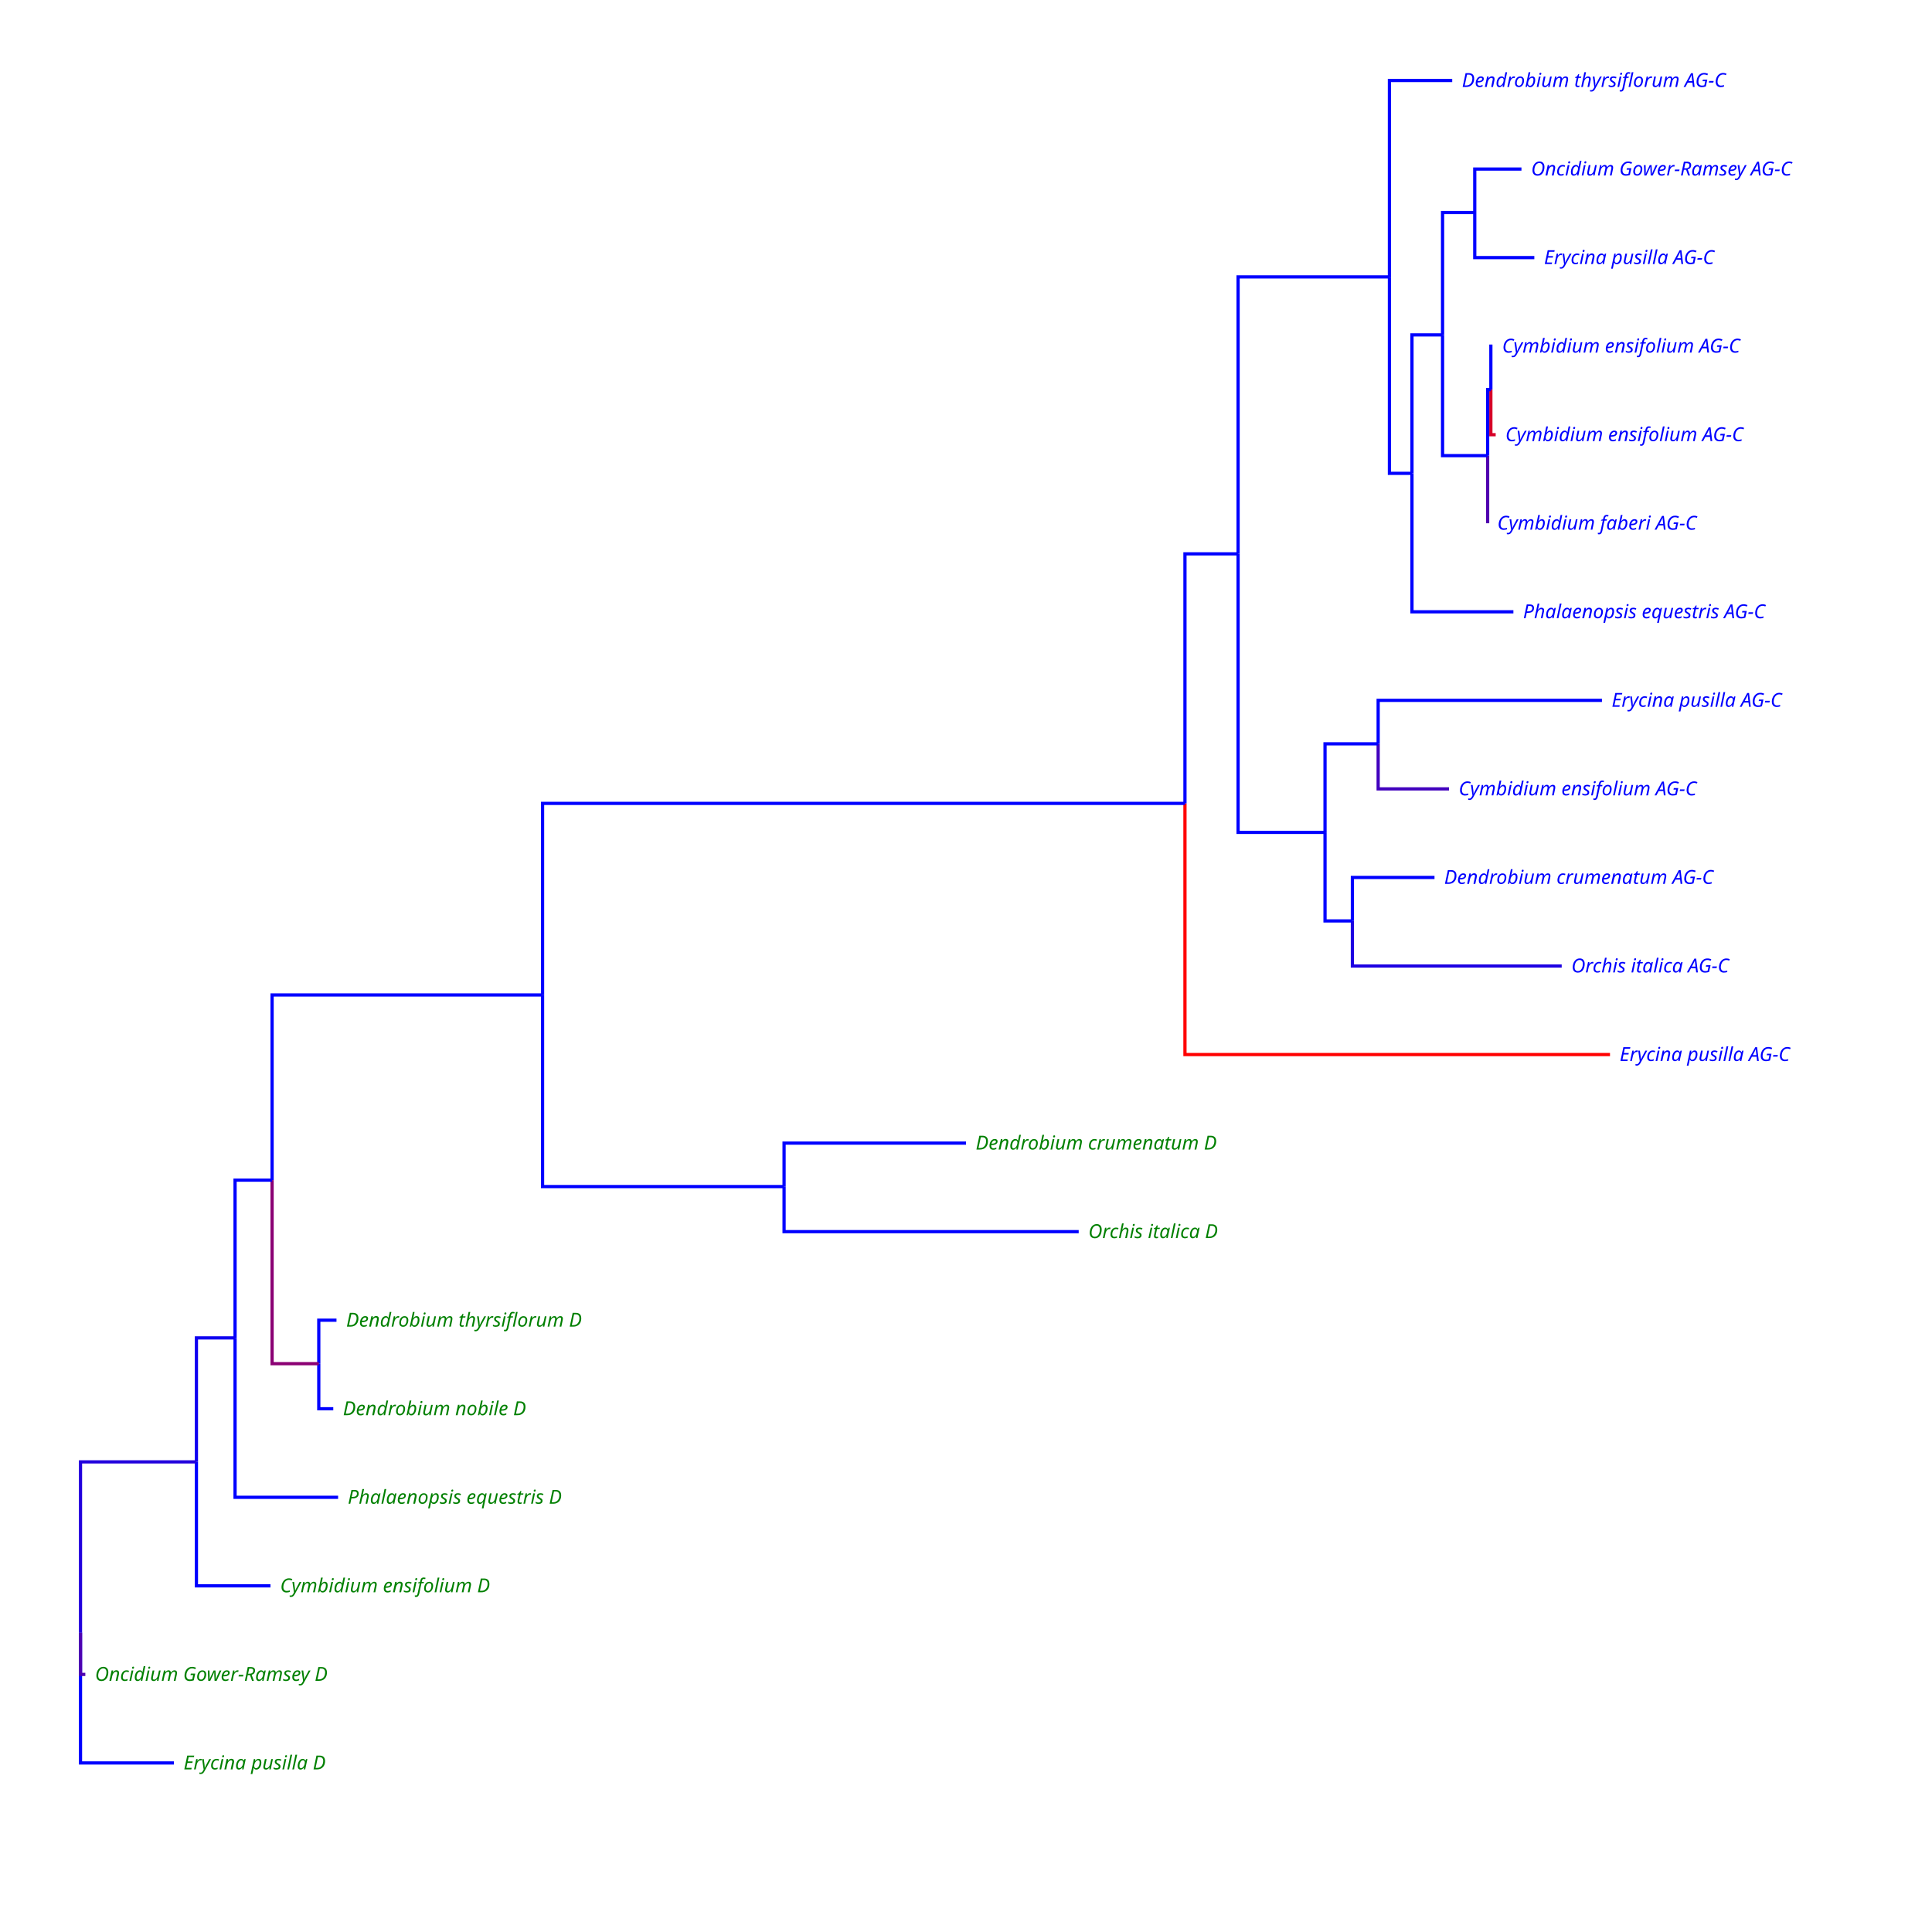
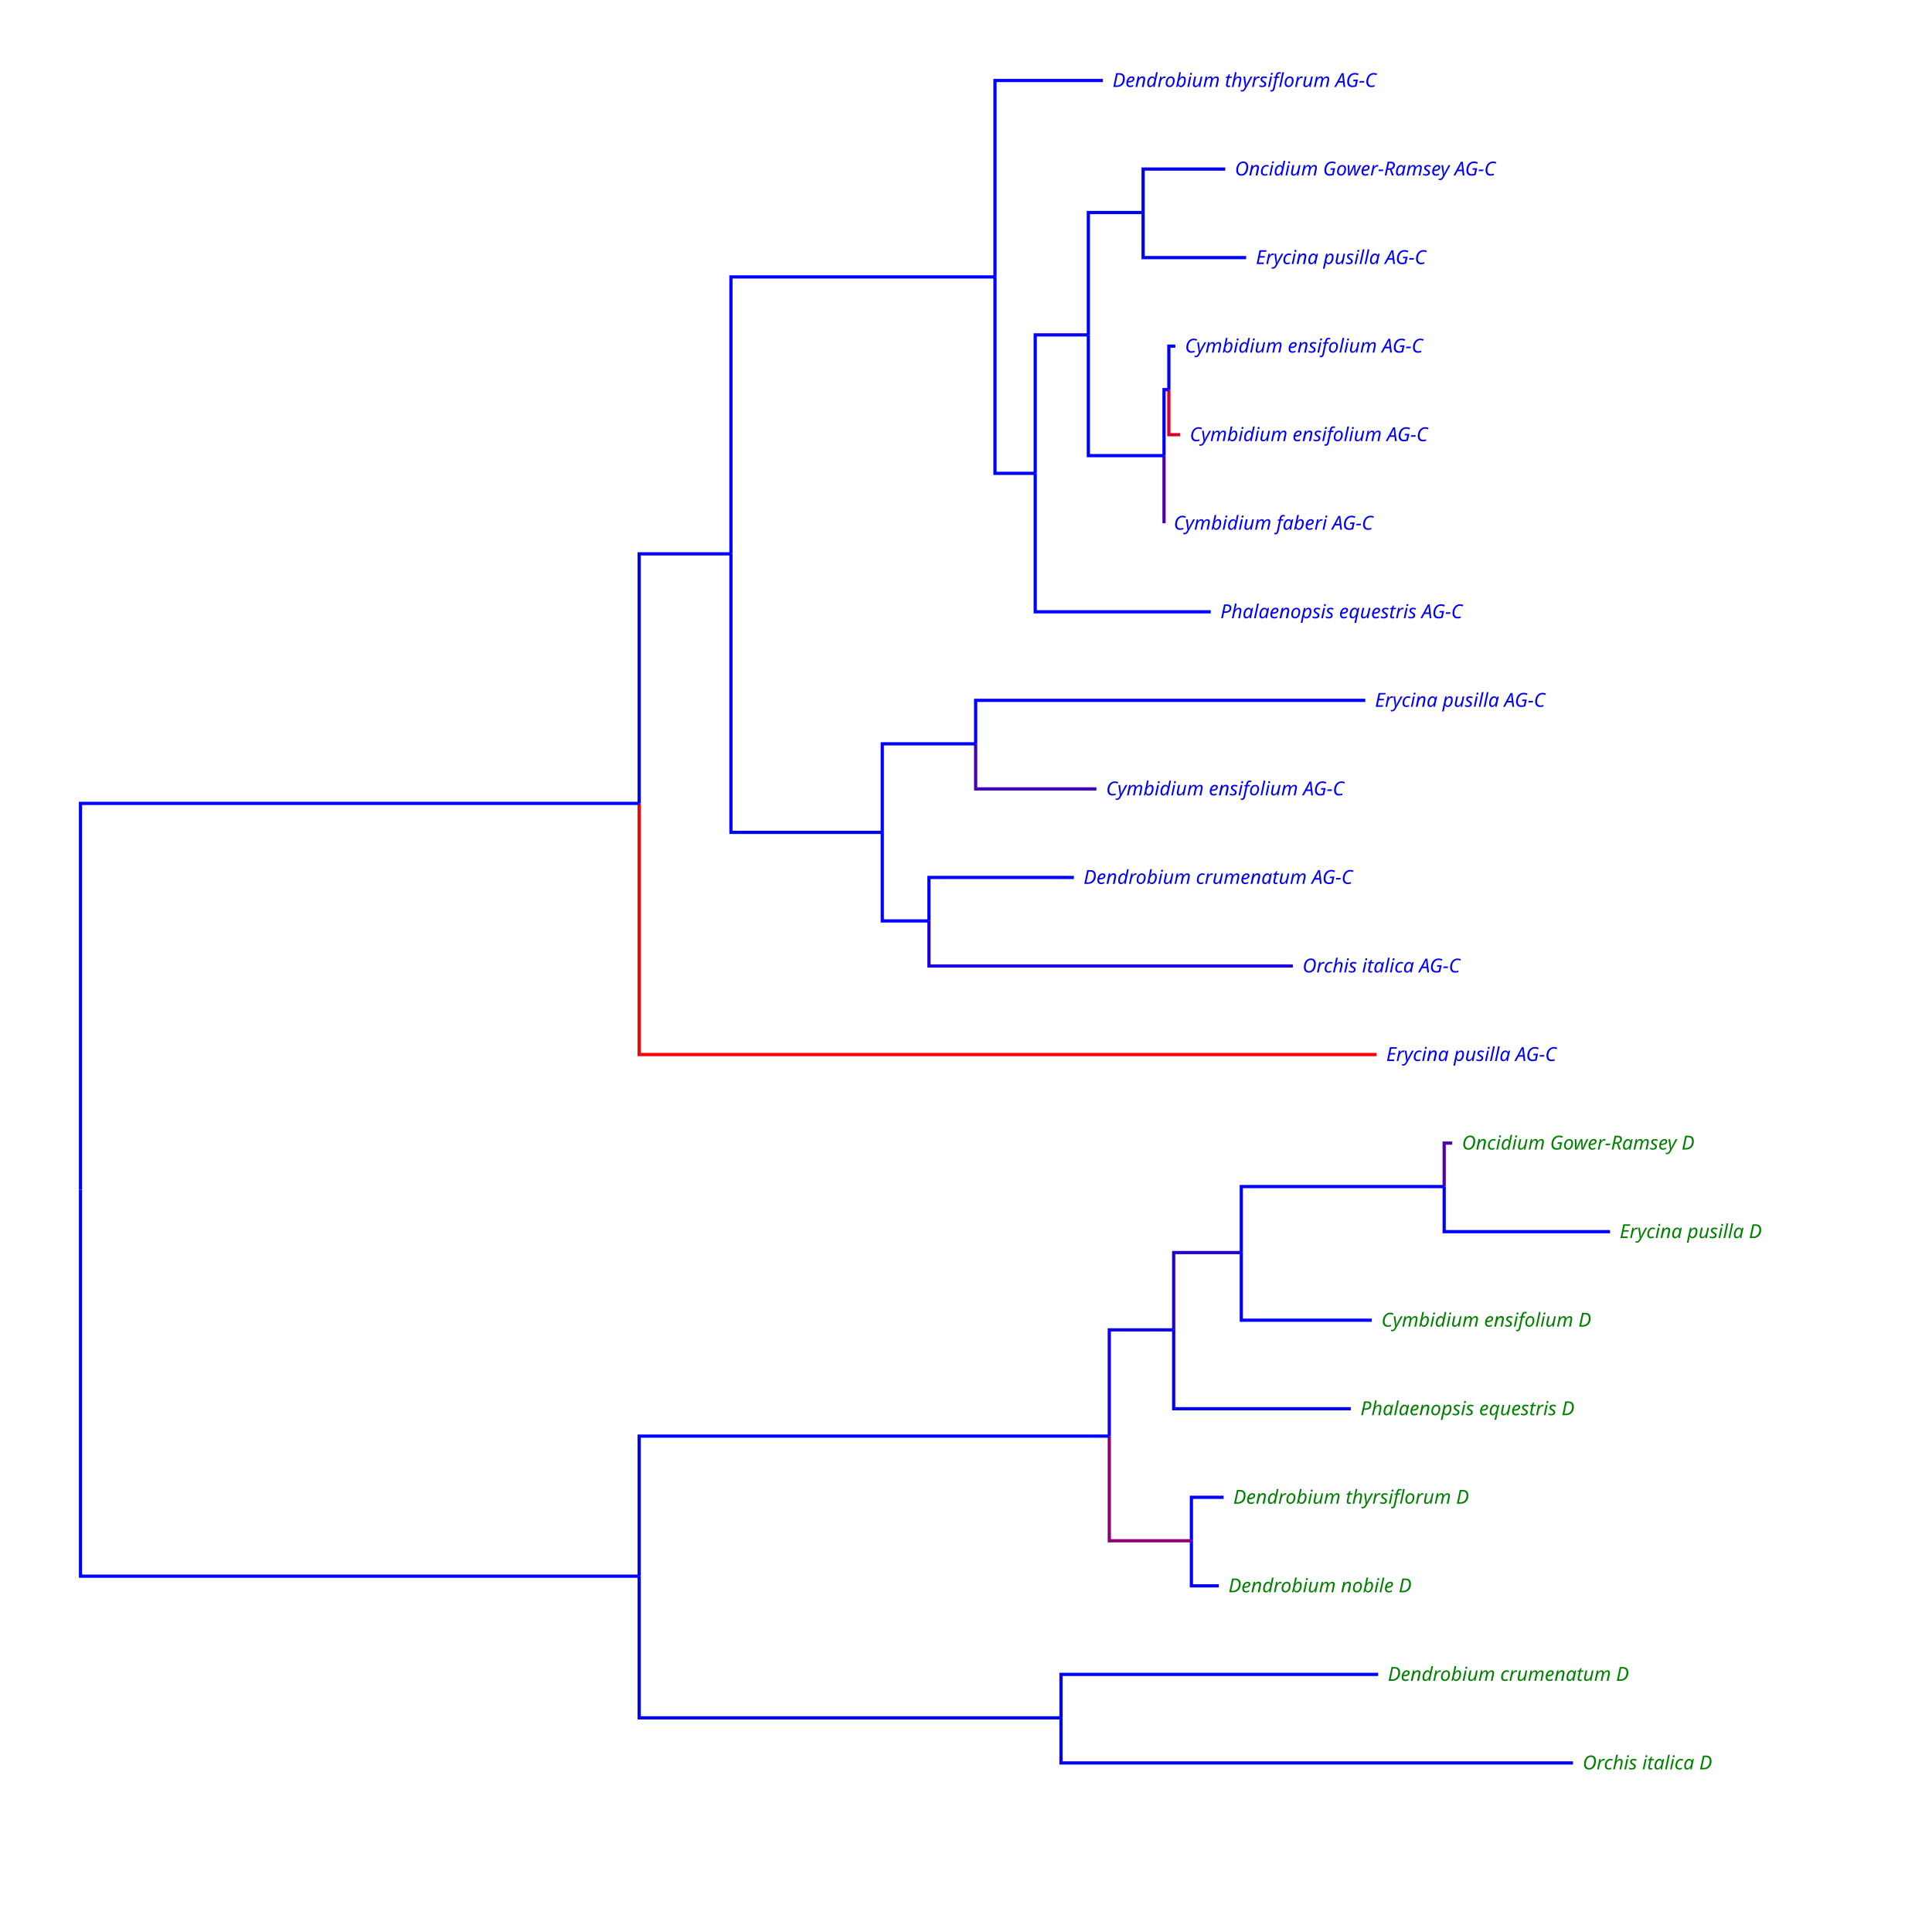
<svg xmlns="http://www.w3.org/2000/svg" height="1200" width="1200">
  <style type="text/css">
	polyline { fill: none; stroke: black; stroke-width: 1 }
	path { fill: none; stroke: black; stroke-width: 1 }
	line { fill: none; stroke: black; stroke-width: 1 }
	circle.node_circle  {}
	circle.taxon_circle {}
	text.node_text      {}
	text.taxon_text     {}
	line.scale_bar      {}
	text.scale_label    {}
	line.scale_major    {}
	line.scale_minor    {}
</style>
-   <polyline points="916,132 916,160 953,160" style="stroke: rgb(0,0,255); stroke-width: 2" />
-   <text class="taxon_text" style="font-family: Verdana; font-size: 12; font-style: Italic; fill: #0000FF" transform="rotate( 953.4589 160)" x="959" y="164">Erycina pusilla AG-C</text>
-   <polyline points="916,132 916,105 945,105" style="stroke: rgb(0,0,255); stroke-width: 2" />
-   <text class="taxon_text" style="font-family: Verdana; font-size: 12; font-style: Italic; fill: #0000FF" transform="rotate( 945.759 105)" x="951" y="109">Oncidium Gower-Ramsey AG-C</text>
-   <polyline points="926,242 926,270 929,270" style="stroke: rgb(215,0,40); stroke-width: 2" />
-   <text class="taxon_text" style="font-family: Verdana; font-size: 12; font-style: Italic; fill: #0000FF" transform="rotate( 929.8246 270)" x="935" y="274">Cymbidium ensifolium AG-C</text>
-   <polyline points="926,242 926,215 927,215" style="stroke: rgb(0,0,255); stroke-width: 2" />
-   <text class="taxon_text" style="font-family: Verdana; font-size: 12; font-style: Italic; fill: #0000FF" transform="rotate( 927.8941 215)" x="933" y="219">Cymbidium ensifolium AG-C</text>
-   <polyline points="924,283 924,325 924,325" style="stroke: rgb(80,0,175); stroke-width: 2" />
-   <text class="taxon_text" style="font-family: Verdana; font-size: 12; font-style: Italic; fill: #0000FF" transform="rotate( 924.0992 325)" x="930" y="329">Cymbidium faberi AG-C</text>
-   <polyline points="924,283 924,242 926,242" style="stroke: rgb(0,0,255); stroke-width: 2" />
-   <polyline points="896,208 896,283 924,283" style="stroke: rgb(0,0,255); stroke-width: 2" />
-   <polyline points="896,208 896,132 916,132" style="stroke: rgb(0,0,255); stroke-width: 2" />
-   <polyline points="877,294 877,380 940,380" style="stroke: rgb(0,0,255); stroke-width: 2" />
-   <text class="taxon_text" style="font-family: Verdana; font-size: 12; font-style: Italic; fill: #0000FF" transform="rotate( 940.7711 380)" x="946" y="384">Phalaenopsis equestris AG-C</text>
-   <polyline points="877,294 877,208 896,208" style="stroke: rgb(0,0,255); stroke-width: 2" />
-   <polyline points="863,172 863,294 877,294" style="stroke: rgb(0,0,255); stroke-width: 2" />
-   <polyline points="863,172 863,50 902,50" style="stroke: rgb(0,0,255); stroke-width: 2" />
-   <text class="taxon_text" style="font-family: Verdana; font-size: 12; font-style: Italic; fill: #0000FF" transform="rotate( 902.2343 50)" x="908" y="54">Dendrobium thyrsiflorum AG-C</text>
-   <polyline points="856,462 856,490 900,490" style="stroke: rgb(65,0,190); stroke-width: 2" />
-   <text class="taxon_text" style="font-family: Verdana; font-size: 12; font-style: Italic; fill: #0000FF" transform="rotate( 900.0506 490)" x="906" y="494">Cymbidium ensifolium AG-C</text>
-   <polyline points="856,462 856,435 995,435" style="stroke: rgb(-101,0,356); stroke-width: 2" />
-   <text class="taxon_text" style="font-family: Verdana; font-size: 12; font-style: Italic; fill: #0000FF" transform="rotate( 995.9669 435)" x="1001" y="439">Erycina pusilla AG-C</text>
-   <polyline points="840,572 840,600 970,600" style="stroke: rgb(29,0,226); stroke-width: 2" />
-   <text class="taxon_text" style="font-family: Verdana; font-size: 12; font-style: Italic; fill: #0000FF" transform="rotate( 970.1909 600)" x="976" y="604">Orchis italica AG-C</text>
-   <polyline points="840,572 840,545 891,545" style="stroke: rgb(0,0,255); stroke-width: 2" />
-   <text class="taxon_text" style="font-family: Verdana; font-size: 12; font-style: Italic; fill: #0000FF" transform="rotate( 891.9733 545)" x="897" y="549">Dendrobium crumenatum AG-C</text>
-   <polyline points="823,517 823,572 840,572" style="stroke: rgb(0,0,255); stroke-width: 2" />
-   <polyline points="823,517 823,462 856,462" style="stroke: rgb(0,0,255); stroke-width: 2" />
-   <polyline points="769,344 769,517 823,517" style="stroke: rgb(0,0,255); stroke-width: 2" />
-   <polyline points="769,344 769,172 863,172" style="stroke: rgb(0,0,255); stroke-width: 2" />
-   <polyline points="736,499 736,655 1000,655" style="stroke: rgb(255,0,0); stroke-width: 2" />
-   <text class="taxon_text" style="font-family: Verdana; font-size: 12; font-style: Italic; fill: #0000FF" transform="rotate( 1000 655)" x="1006" y="659">Erycina pusilla AG-C</text>
-   <polyline points="736,499 736,344 769,344" style="stroke: rgb(0,0,255); stroke-width: 2" />
-   <polyline points="487,737 487,765 670,765" style="stroke: rgb(0,0,255); stroke-width: 2" />
-   <text class="taxon_text" style="font-family: Verdana; font-size: 12; font-style: Italic; fill: #008000" transform="rotate( 670.5678 765)" x="676" y="769">Orchis italica D</text>
-   <polyline points="487,737 487,710 600,710" style="stroke: rgb(0,0,255); stroke-width: 2" />
-   <text class="taxon_text" style="font-family: Verdana; font-size: 12; font-style: Italic; fill: #008000" transform="rotate( 600.7817 710)" x="606" y="714">Dendrobium crumenatum D</text>
-   <polyline points="337,618 337,737 487,737" style="stroke: rgb(0,0,255); stroke-width: 2" />
-   <polyline points="337,618 337,499 736,499" style="stroke: rgb(-45,0,300); stroke-width: 2" />
-   <polyline points="198,847 198,875 207,875" style="stroke: rgb(0,0,255); stroke-width: 2" />
-   <text class="taxon_text" style="font-family: Verdana; font-size: 12; font-style: Italic; fill: #008000" transform="rotate( 207.9023 875)" x="213" y="879">Dendrobium nobile D</text>
-   <polyline points="198,847 198,820 209,820" style="stroke: rgb(0,0,255); stroke-width: 2" />
-   <text class="taxon_text" style="font-family: Verdana; font-size: 12; font-style: Italic; fill: #008000" transform="rotate( 209.8308 820)" x="215" y="824">Dendrobium thyrsiflorum D</text>
-   <polyline points="169,733 169,847 198,847" style="stroke: rgb(139,0,116); stroke-width: 2" />
-   <polyline points="169,733 169,618 337,618" style="stroke: rgb(0,0,255); stroke-width: 2" />
-   <polyline points="146,831 146,930 210,930" style="stroke: rgb(0,0,255); stroke-width: 2" />
-   <text class="taxon_text" style="font-family: Verdana; font-size: 12; font-style: Italic; fill: #008000" transform="rotate( 210.2311 930)" x="216" y="934">Phalaenopsis equestris D</text>
-   <polyline points="146,831 146,733 169,733" style="stroke: rgb(0,0,255); stroke-width: 2" />
-   <polyline points="122,908 122,985 168,985" style="stroke: rgb(0,0,255); stroke-width: 2" />
-   <text class="taxon_text" style="font-family: Verdana; font-size: 12; font-style: Italic; fill: #008000" transform="rotate( 168.4458 985)" x="174" y="989">Cymbidium ensifolium D</text>
-   <polyline points="122,908 122,831 146,831" style="stroke: rgb(15,0,240); stroke-width: 2" />
-   <polyline points="50,1014 50,1095 108,1095" style="stroke: rgb(0,0,255); stroke-width: 2" />
-   <text class="taxon_text" style="font-family: Verdana; font-size: 12; font-style: Italic; fill: #008000" transform="rotate( 108.9597 1095)" x="114" y="1099">Erycina pusilla D</text>
-   <polyline points="50,1014 50,1040 53,1040" style="stroke: rgb(78,0,177); stroke-width: 2" />
-   <text class="taxon_text" style="font-family: Verdana; font-size: 12; font-style: Italic; fill: #008000" transform="rotate( 53.0914 1040)" x="59" y="1044">Oncidium Gower-Ramsey D</text>
-   <polyline points="50,1014 50,908 122,908" style="stroke: rgb(34,0,221); stroke-width: 2" />
+   <polyline points="710,132 710,160 774,160" style="stroke: rgb(0,0,255); stroke-width: 2" />
+   <text class="taxon_text" style="font-family: Verdana; font-size: 12; font-style: Italic; fill: #0000FF" transform="rotate( 774.7574 160)" x="780" y="164">Erycina pusilla AG-C</text>
+   <polyline points="710,132 710,105 761,105" style="stroke: rgb(0,0,255); stroke-width: 2" />
+   <text class="taxon_text" style="font-family: Verdana; font-size: 12; font-style: Italic; fill: #0000FF" transform="rotate( 761.3582 105)" x="767" y="109">Oncidium Gower-Ramsey AG-C</text>
+   <polyline points="726,242 726,270 733,270" style="stroke: rgb(215,0,40); stroke-width: 2" />
+   <text class="taxon_text" style="font-family: Verdana; font-size: 12; font-style: Italic; fill: #0000FF" transform="rotate( 733.63 270)" x="739" y="274">Cymbidium ensifolium AG-C</text>
+   <polyline points="726,242 726,215 730,215" style="stroke: rgb(0,0,255); stroke-width: 2" />
+   <text class="taxon_text" style="font-family: Verdana; font-size: 12; font-style: Italic; fill: #0000FF" transform="rotate( 730.2706 215)" x="736" y="219">Cymbidium ensifolium AG-C</text>
+   <polyline points="723,283 723,325 723,325" style="stroke: rgb(80,0,175); stroke-width: 2" />
+   <text class="taxon_text" style="font-family: Verdana; font-size: 12; font-style: Italic; fill: #0000FF" transform="rotate( 723.6669 325)" x="729" y="329">Cymbidium faberi AG-C</text>
+   <polyline points="723,283 723,242 726,242" style="stroke: rgb(0,0,255); stroke-width: 2" />
+   <polyline points="676,208 676,283 723,283" style="stroke: rgb(0,0,255); stroke-width: 2" />
+   <polyline points="676,208 676,132 710,132" style="stroke: rgb(0,0,255); stroke-width: 2" />
+   <polyline points="643,294 643,380 752,380" style="stroke: rgb(0,0,255); stroke-width: 2" />
+   <text class="taxon_text" style="font-family: Verdana; font-size: 12; font-style: Italic; fill: #0000FF" transform="rotate( 752.6786 380)" x="758" y="384">Phalaenopsis equestris AG-C</text>
+   <polyline points="643,294 643,208 676,208" style="stroke: rgb(0,0,255); stroke-width: 2" />
+   <polyline points="618,172 618,294 643,294" style="stroke: rgb(0,0,255); stroke-width: 2" />
+   <polyline points="618,172 618,50 685,50" style="stroke: rgb(0,0,255); stroke-width: 2" />
+   <text class="taxon_text" style="font-family: Verdana; font-size: 12; font-style: Italic; fill: #0000FF" transform="rotate( 685.6185 50)" x="691" y="54">Dendrobium thyrsiflorum AG-C</text>
+   <polyline points="606,462 606,490 681,490" style="stroke: rgb(65,0,190); stroke-width: 2" />
+   <text class="taxon_text" style="font-family: Verdana; font-size: 12; font-style: Italic; fill: #0000FF" transform="rotate( 681.8185 490)" x="687" y="494">Cymbidium ensifolium AG-C</text>
+   <polyline points="606,462 606,435 848,435" style="stroke: rgb(-101,0,356); stroke-width: 2" />
+   <text class="taxon_text" style="font-family: Verdana; font-size: 12; font-style: Italic; fill: #0000FF" transform="rotate( 848.7277 435)" x="854" y="439">Erycina pusilla AG-C</text>
+   <polyline points="577,572 577,600 803,600" style="stroke: rgb(29,0,226); stroke-width: 2" />
+   <text class="taxon_text" style="font-family: Verdana; font-size: 12; font-style: Italic; fill: #0000FF" transform="rotate( 803.8736 600)" x="809" y="604">Orchis italica AG-C</text>
+   <polyline points="577,572 577,545 667,545" style="stroke: rgb(0,0,255); stroke-width: 2" />
+   <text class="taxon_text" style="font-family: Verdana; font-size: 12; font-style: Italic; fill: #0000FF" transform="rotate( 667.7628 545)" x="673" y="549">Dendrobium crumenatum AG-C</text>
+   <polyline points="548,517 548,572 577,572" style="stroke: rgb(0,0,255); stroke-width: 2" />
+   <polyline points="548,517 548,462 606,462" style="stroke: rgb(0,0,255); stroke-width: 2" />
+   <polyline points="454,344 454,517 548,517" style="stroke: rgb(0,0,255); stroke-width: 2" />
+   <polyline points="454,344 454,172 618,172" style="stroke: rgb(0,0,255); stroke-width: 2" />
+   <polyline points="397,499 397,655 855,655" style="stroke: rgb(255,0,0); stroke-width: 2" />
+   <text class="taxon_text" style="font-family: Verdana; font-size: 12; font-style: Italic; fill: #0000FF" transform="rotate( 855.746 655)" x="861" y="659">Erycina pusilla AG-C</text>
+   <polyline points="397,499 397,344 454,344" style="stroke: rgb(0,0,255); stroke-width: 2" />
+   <polyline points="897,737 897,765 1000,765" style="stroke: rgb(0,0,255); stroke-width: 2" />
+   <text class="taxon_text" style="font-family: Verdana; font-size: 12; font-style: Italic; fill: #008000" transform="rotate( 1000 765)" x="1006" y="769">Erycina pusilla D</text>
+   <polyline points="897,737 897,710 902,710" style="stroke: rgb(78,0,177); stroke-width: 2" />
+   <text class="taxon_text" style="font-family: Verdana; font-size: 12; font-style: Italic; fill: #008000" transform="rotate( 902.7805 710)" x="908" y="714">Oncidium Gower-Ramsey D</text>
+   <polyline points="771,778 771,820 852,820" style="stroke: rgb(0,0,255); stroke-width: 2" />
+   <text class="taxon_text" style="font-family: Verdana; font-size: 12; font-style: Italic; fill: #008000" transform="rotate( 852.0871 820)" x="858" y="824">Cymbidium ensifolium D</text>
+   <polyline points="771,778 771,737 897,737" style="stroke: rgb(0,0,255); stroke-width: 2" />
+   <polyline points="729,826 729,875 839,875" style="stroke: rgb(0,0,255); stroke-width: 2" />
+   <text class="taxon_text" style="font-family: Verdana; font-size: 12; font-style: Italic; fill: #008000" transform="rotate( 839.55 875)" x="845" y="879">Phalaenopsis equestris D</text>
+   <polyline points="729,826 729,778 771,778" style="stroke: rgb(34,0,221); stroke-width: 2" />
+   <polyline points="740,957 740,985 757,985" style="stroke: rgb(0,0,255); stroke-width: 2" />
+   <text class="taxon_text" style="font-family: Verdana; font-size: 12; font-style: Italic; fill: #008000" transform="rotate( 757.311 985)" x="763" y="989">Dendrobium nobile D</text>
+   <polyline points="740,957 740,930 760,930" style="stroke: rgb(0,0,255); stroke-width: 2" />
+   <text class="taxon_text" style="font-family: Verdana; font-size: 12; font-style: Italic; fill: #008000" transform="rotate( 760.6668 930)" x="766" y="934">Dendrobium thyrsiflorum D</text>
+   <polyline points="689,892 689,957 740,957" style="stroke: rgb(139,0,116); stroke-width: 2" />
+   <polyline points="689,892 689,826 729,826" style="stroke: rgb(15,0,240); stroke-width: 2" />
+   <polyline points="659,1067 659,1095 977,1095" style="stroke: rgb(0,0,255); stroke-width: 2" />
+   <text class="taxon_text" style="font-family: Verdana; font-size: 12; font-style: Italic; fill: #008000" transform="rotate( 977.9299 1095)" x="983" y="1099">Orchis italica D</text>
+   <polyline points="659,1067 659,1040 856,1040" style="stroke: rgb(0,0,255); stroke-width: 2" />
+   <text class="taxon_text" style="font-family: Verdana; font-size: 12; font-style: Italic; fill: #008000" transform="rotate( 856.4914 1040)" x="862" y="1044">Dendrobium crumenatum D</text>
+   <polyline points="397,979 397,1067 659,1067" style="stroke: rgb(0,0,255); stroke-width: 2" />
+   <polyline points="397,979 397,892 689,892" style="stroke: rgb(0,0,255); stroke-width: 2" />
+   <polyline points="50,739 50,979 397,979" style="stroke: rgb(0,0,255); stroke-width: 2" />
+   <polyline points="50,739 50,499 397,499" style="stroke: rgb(-45,0,300); stroke-width: 2" />
</svg>
